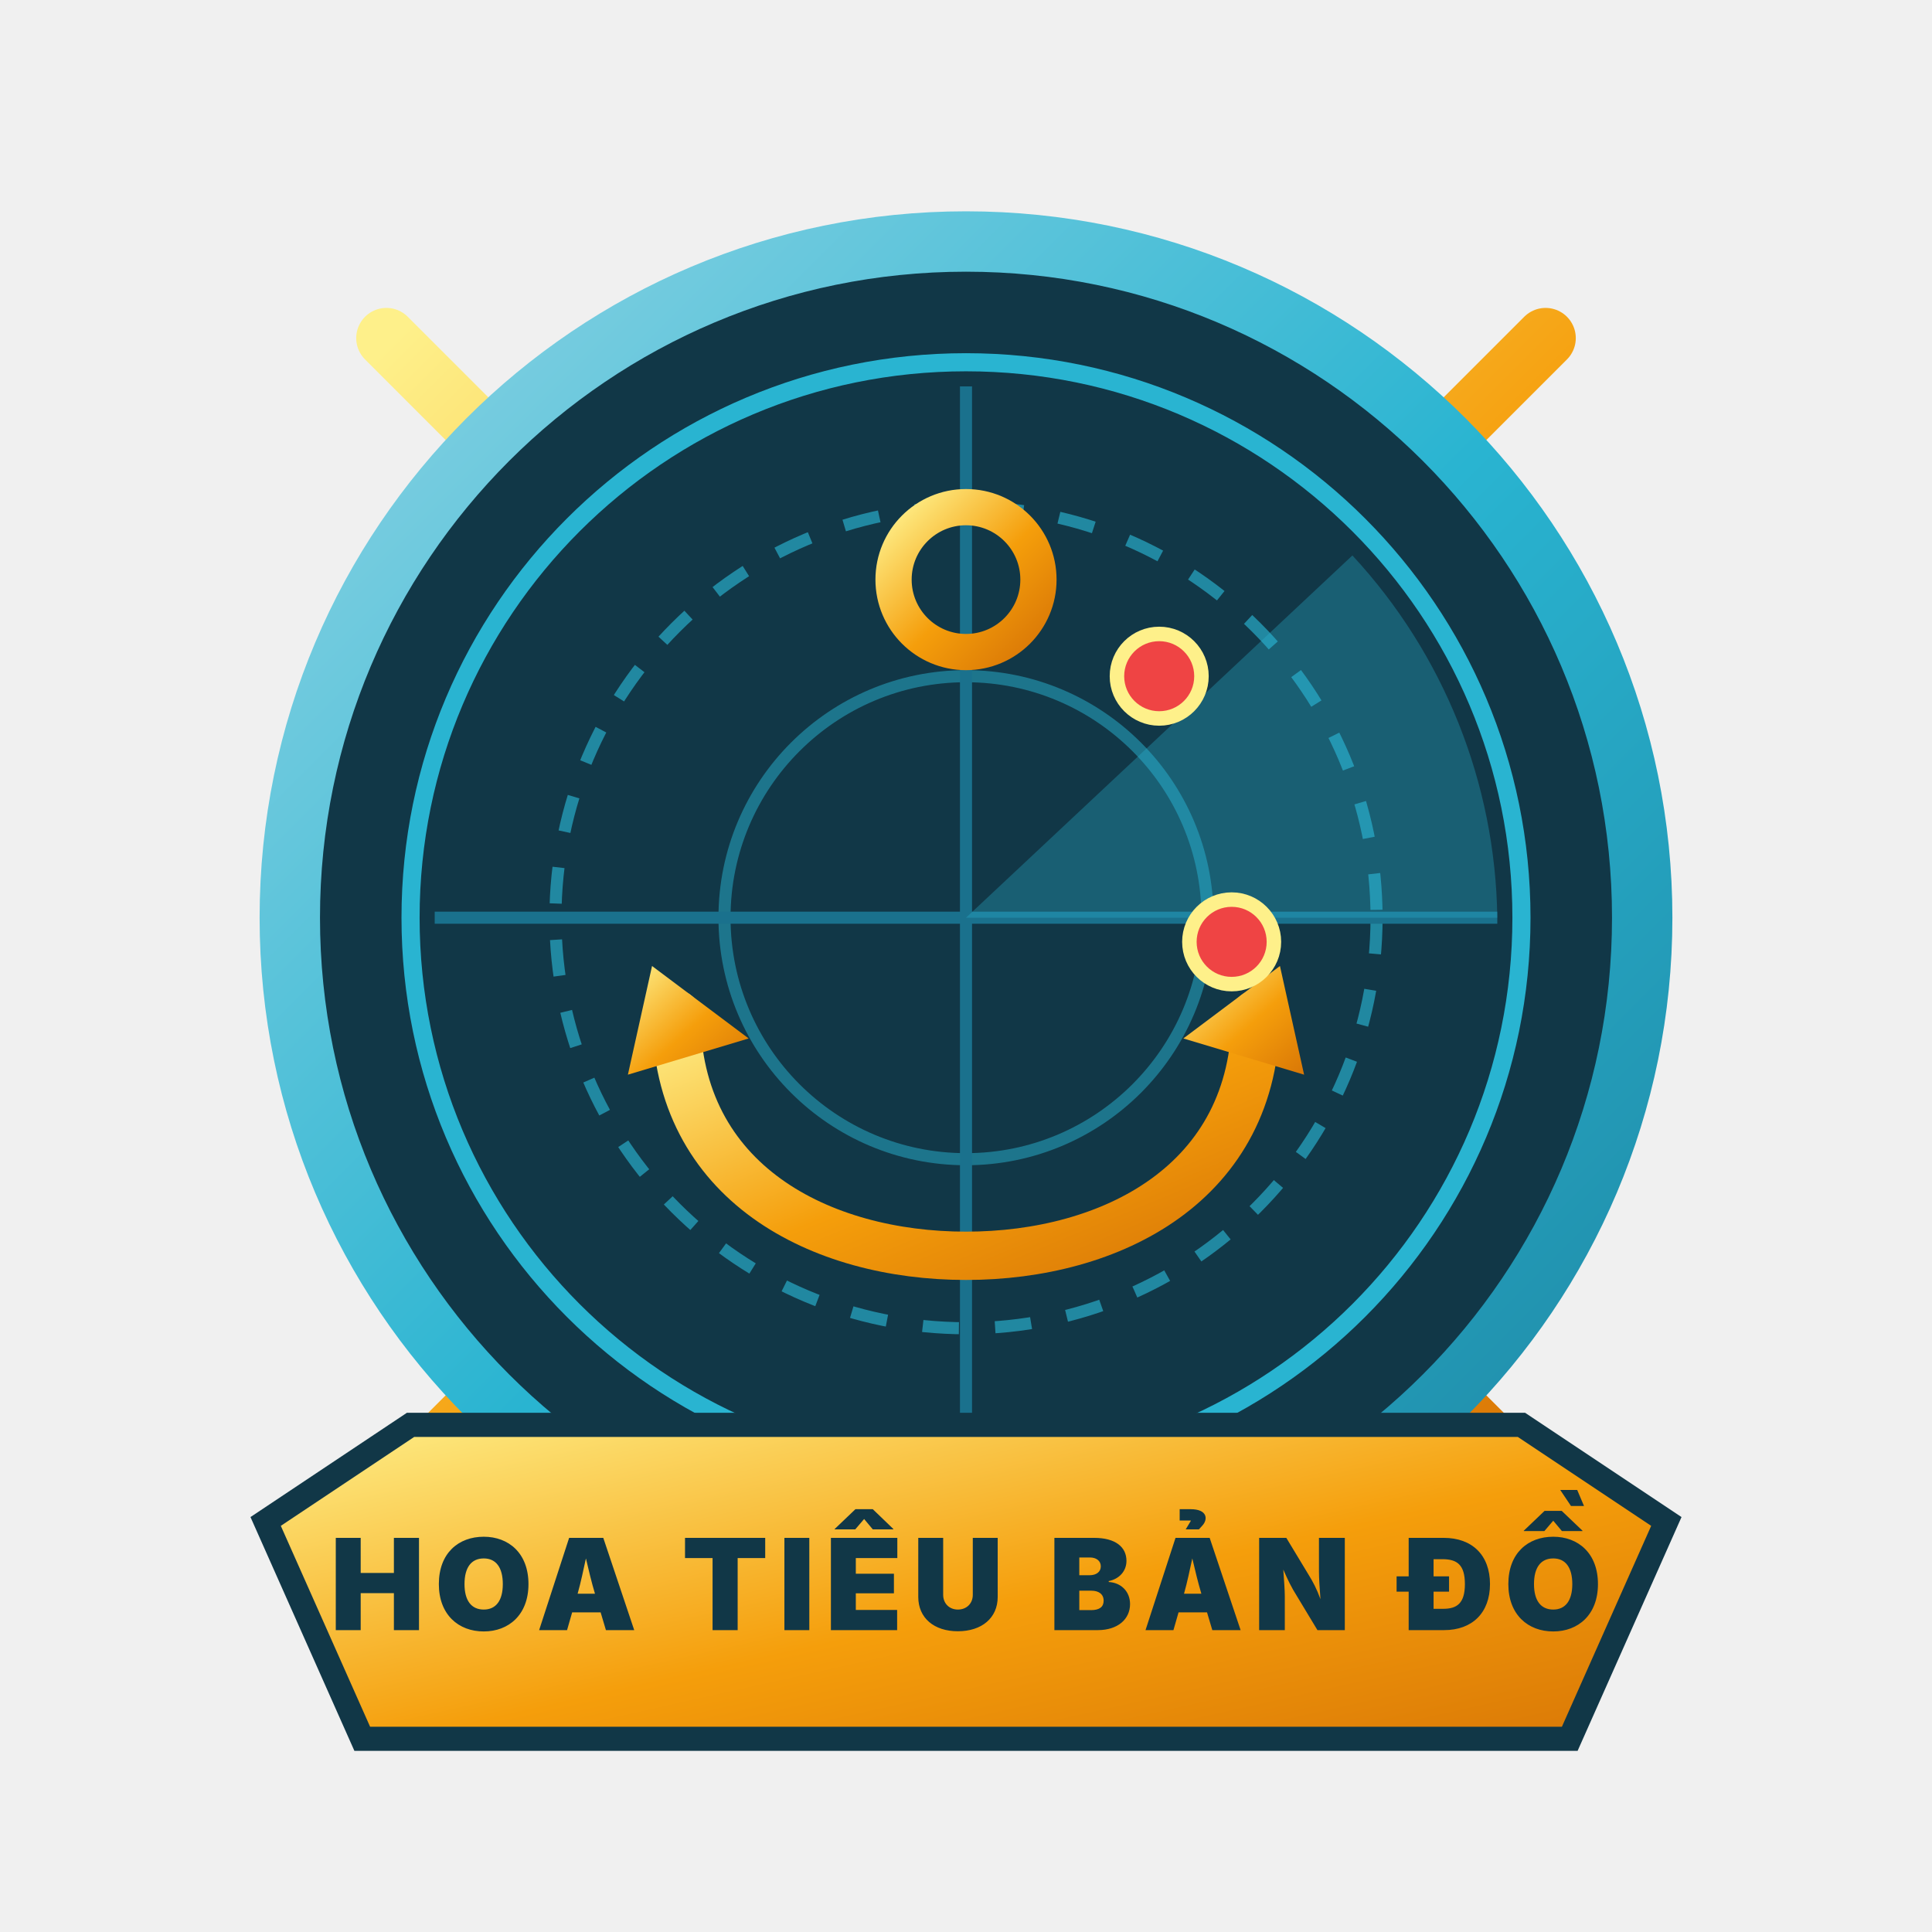
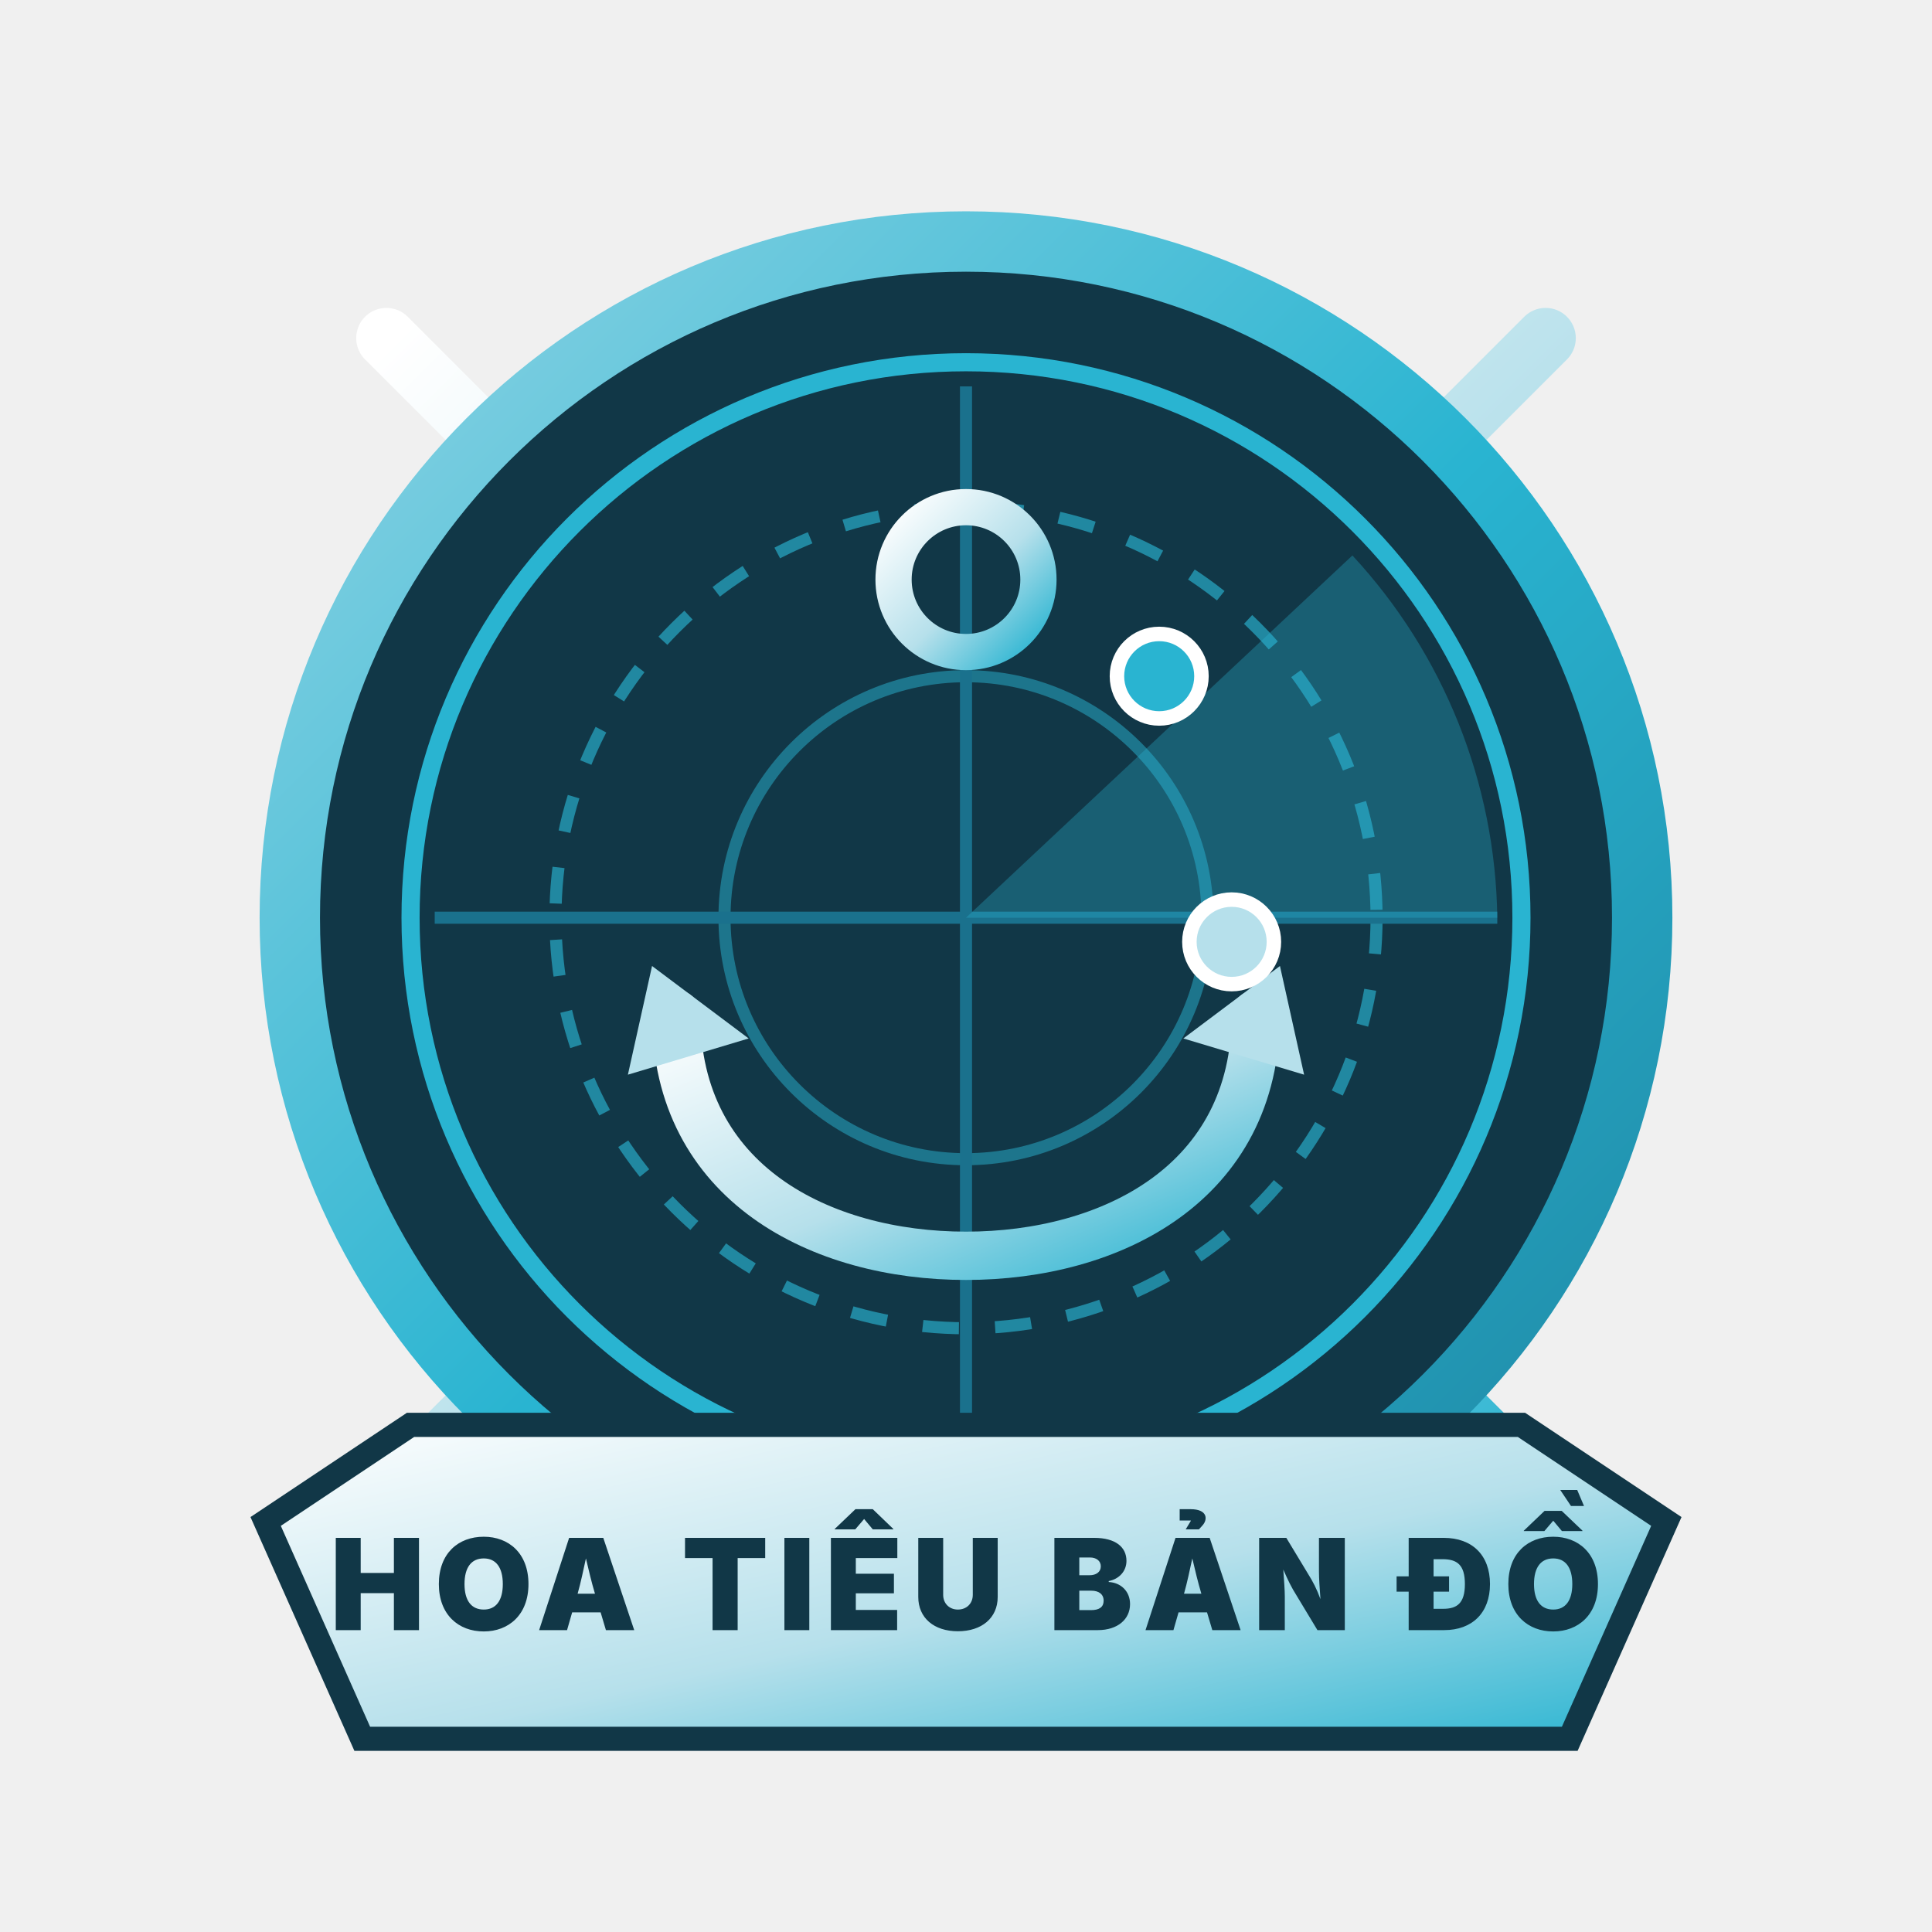
<svg xmlns="http://www.w3.org/2000/svg" viewBox="0 0 160 160" fill="none">
  <defs>
    <linearGradient id="b4-cyan" x1="0" y1="0" x2="160" y2="160" gradientUnits="userSpaceOnUse">
      <stop offset="0%" stop-color="#B6E0EB" />
      <stop offset="50%" stop-color="#29B4D1" />
      <stop offset="100%" stop-color="#1A718D" />
    </linearGradient>
-     <linearGradient id="b4-gold" x1="0" y1="0" x2="1" y2="1">
-       <stop offset="0%" stop-color="#FEF08A" />
-       <stop offset="55%" stop-color="#F59E0B" />
-       <stop offset="100%" stop-color="#D97706" />
+     <linearGradient id="b4-aqua" x1="0" y1="0" x2="1" y2="1">
+       <stop offset="0%" stop-color="#FFFFFF" />
+       <stop offset="55%" stop-color="#B6E0EB" />
+       <stop offset="100%" stop-color="#29B4D1" />
    </linearGradient>
  </defs>
-   <g stroke="url(#b4-gold)" stroke-width="5" stroke-linecap="round">
+   <g stroke="url(#b4-aqua)" stroke-width="5" stroke-linecap="round">
    <line x1="80" y1="8" x2="80" y2="144" />
    <line x1="12" y1="76" x2="148" y2="76" />
    <line x1="32" y1="28" x2="128" y2="124" />
    <line x1="128" y1="28" x2="32" y2="124" />
  </g>
  <circle cx="80" cy="76" r="56" fill="#113747" stroke="url(#b4-cyan)" stroke-width="5" />
  <circle cx="80" cy="76" r="46" fill="#113747" stroke="#29B4D1" stroke-width="1.5" />
  <circle cx="80" cy="76" r="34" fill="none" stroke="#29B4D1" stroke-width="1" stroke-dasharray="3 3" opacity="0.65" />
  <circle cx="80" cy="76" r="20" fill="none" stroke="#29B4D1" stroke-width="1" opacity="0.5" />
  <line x1="36" y1="76" x2="124" y2="76" stroke="#1A718D" stroke-width="1" />
  <line x1="80" y1="32" x2="80" y2="120" stroke="#1A718D" stroke-width="1" />
  <path d="M80 76 L112 46 A45 45 0 0 1 124 76 Z" fill="#29B4D1" fill-opacity="0.32" />
-   <circle cx="80" cy="48" r="6" fill="none" stroke="url(#b4-gold)" stroke-width="3" />
-   <line x1="80" y1="54" x2="80" y2="100" stroke="url(#b4-gold)" stroke-width="4" stroke-linecap="round" />
-   <line x1="64" y1="64" x2="96" y2="64" stroke="url(#b4-gold)" stroke-width="3.5" stroke-linecap="round" />
-   <path d="M56 84 C56 98 68 104 80 104 C92 104 104 98 104 84" fill="none" stroke="url(#b4-gold)" stroke-width="4" stroke-linecap="round" />
-   <polygon points="54,80 62,86 52,89" fill="url(#b4-gold)" />
-   <polygon points="106,80 98,86 108,89" fill="url(#b4-gold)" />
-   <circle cx="96" cy="56" r="3.5" fill="#EF4444" stroke="#FEF08A" stroke-width="1.2" />
-   <circle cx="102" cy="78" r="3.5" fill="#EF4444" stroke="#FEF08A" stroke-width="1.2" />
-   <path d="M22 126 L34 118 H126 L138 126 L130 144 H30 Z" fill="url(#b4-gold)" stroke="#113747" stroke-width="2" />
+   <circle cx="80" cy="48" r="6" fill="none" stroke="url(#b4-aqua)" stroke-width="3" />
+   <line x1="80" y1="54" x2="80" y2="100" stroke="url(#b4-aqua)" stroke-width="4" stroke-linecap="round" />
+   <line x1="64" y1="64" x2="96" y2="64" stroke="url(#b4-aqua)" stroke-width="3.5" stroke-linecap="round" />
+   <path d="M56 84 C56 98 68 104 80 104 C92 104 104 98 104 84" fill="none" stroke="url(#b4-aqua)" stroke-width="4" stroke-linecap="round" />
+   <polygon points="54,80 62,86 52,89" fill="#B6E0EB" />
+   <polygon points="106,80 98,86 108,89" fill="#B6E0EB" />
+   <circle cx="96" cy="56" r="3.5" fill="#29B4D1" stroke="#FFFFFF" stroke-width="1.2" />
+   <circle cx="102" cy="78" r="3.5" fill="#B6E0EB" stroke="#FFFFFF" stroke-width="1.2" />
+   <path d="M22 126 L34 118 H126 L138 126 L130 144 H30 Z" fill="url(#b4-aqua)" stroke="#113747" stroke-width="2" />
  <text x="80" y="135" text-anchor="middle" fill="#113747" font-family="Inter, Segoe UI, sans-serif" font-size="10.5" font-weight="900" letter-spacing="0.8">HOA TIÊU BẢN ĐỒ</text>
</svg>
